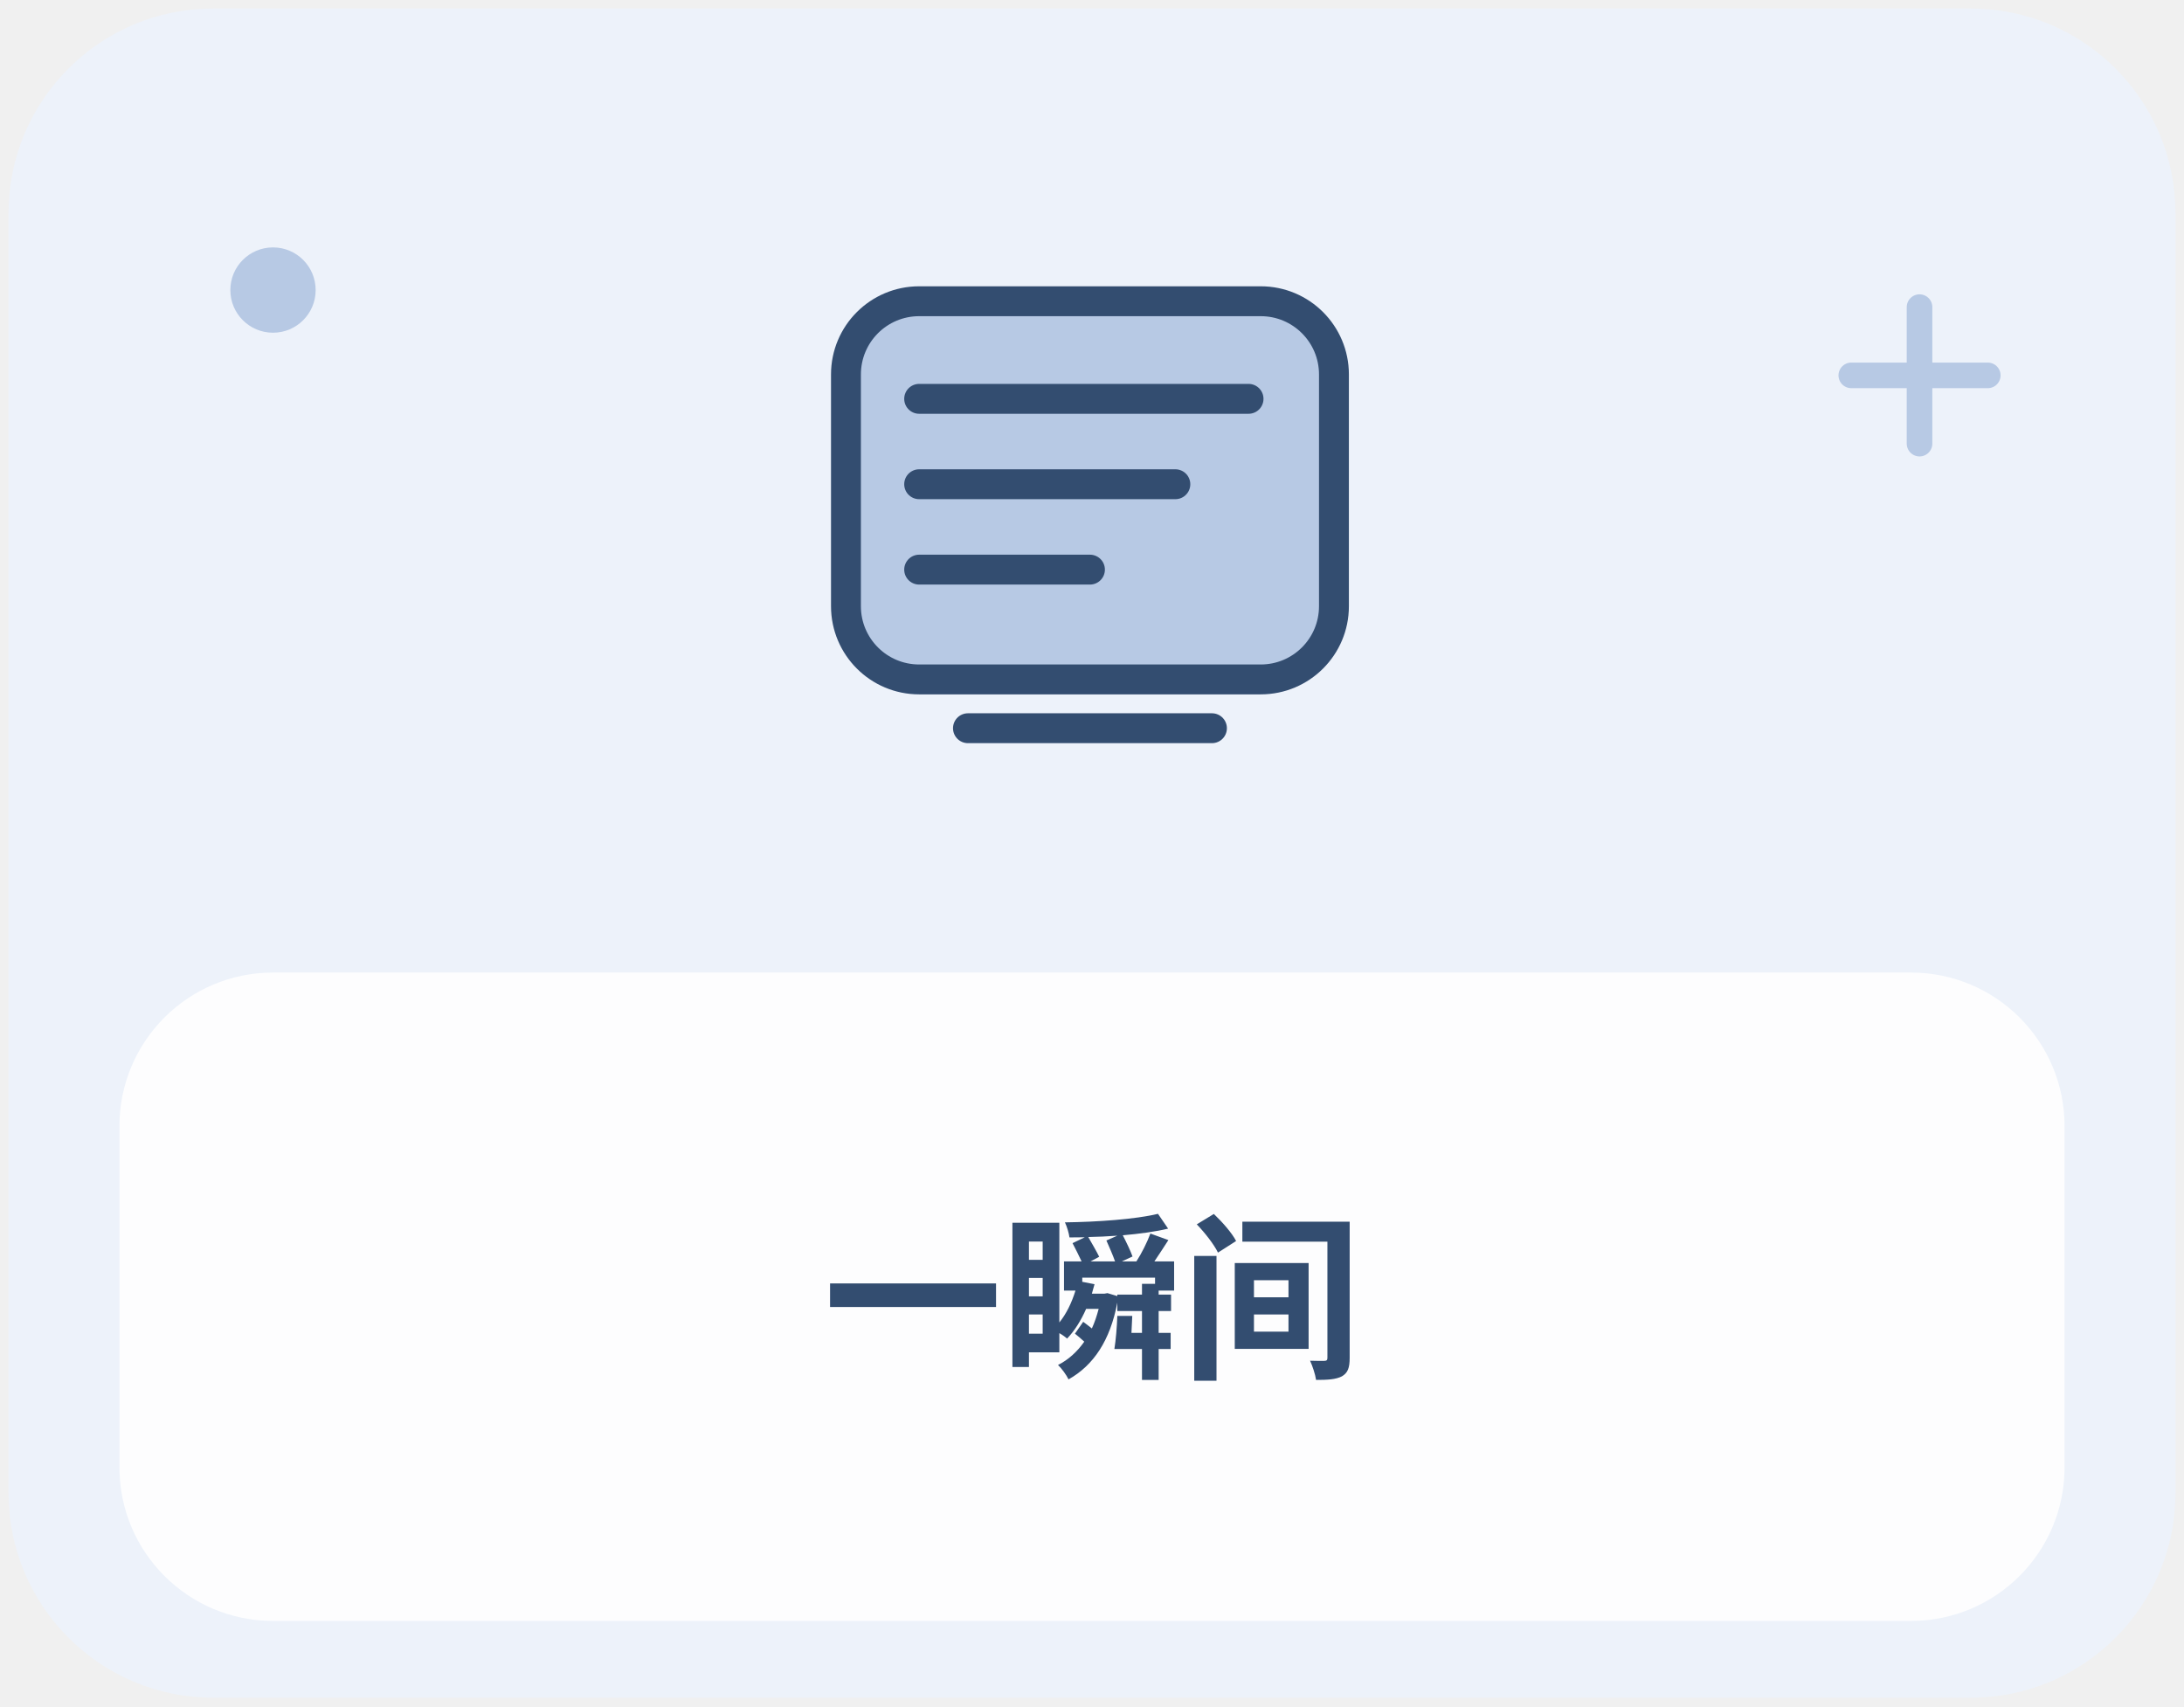
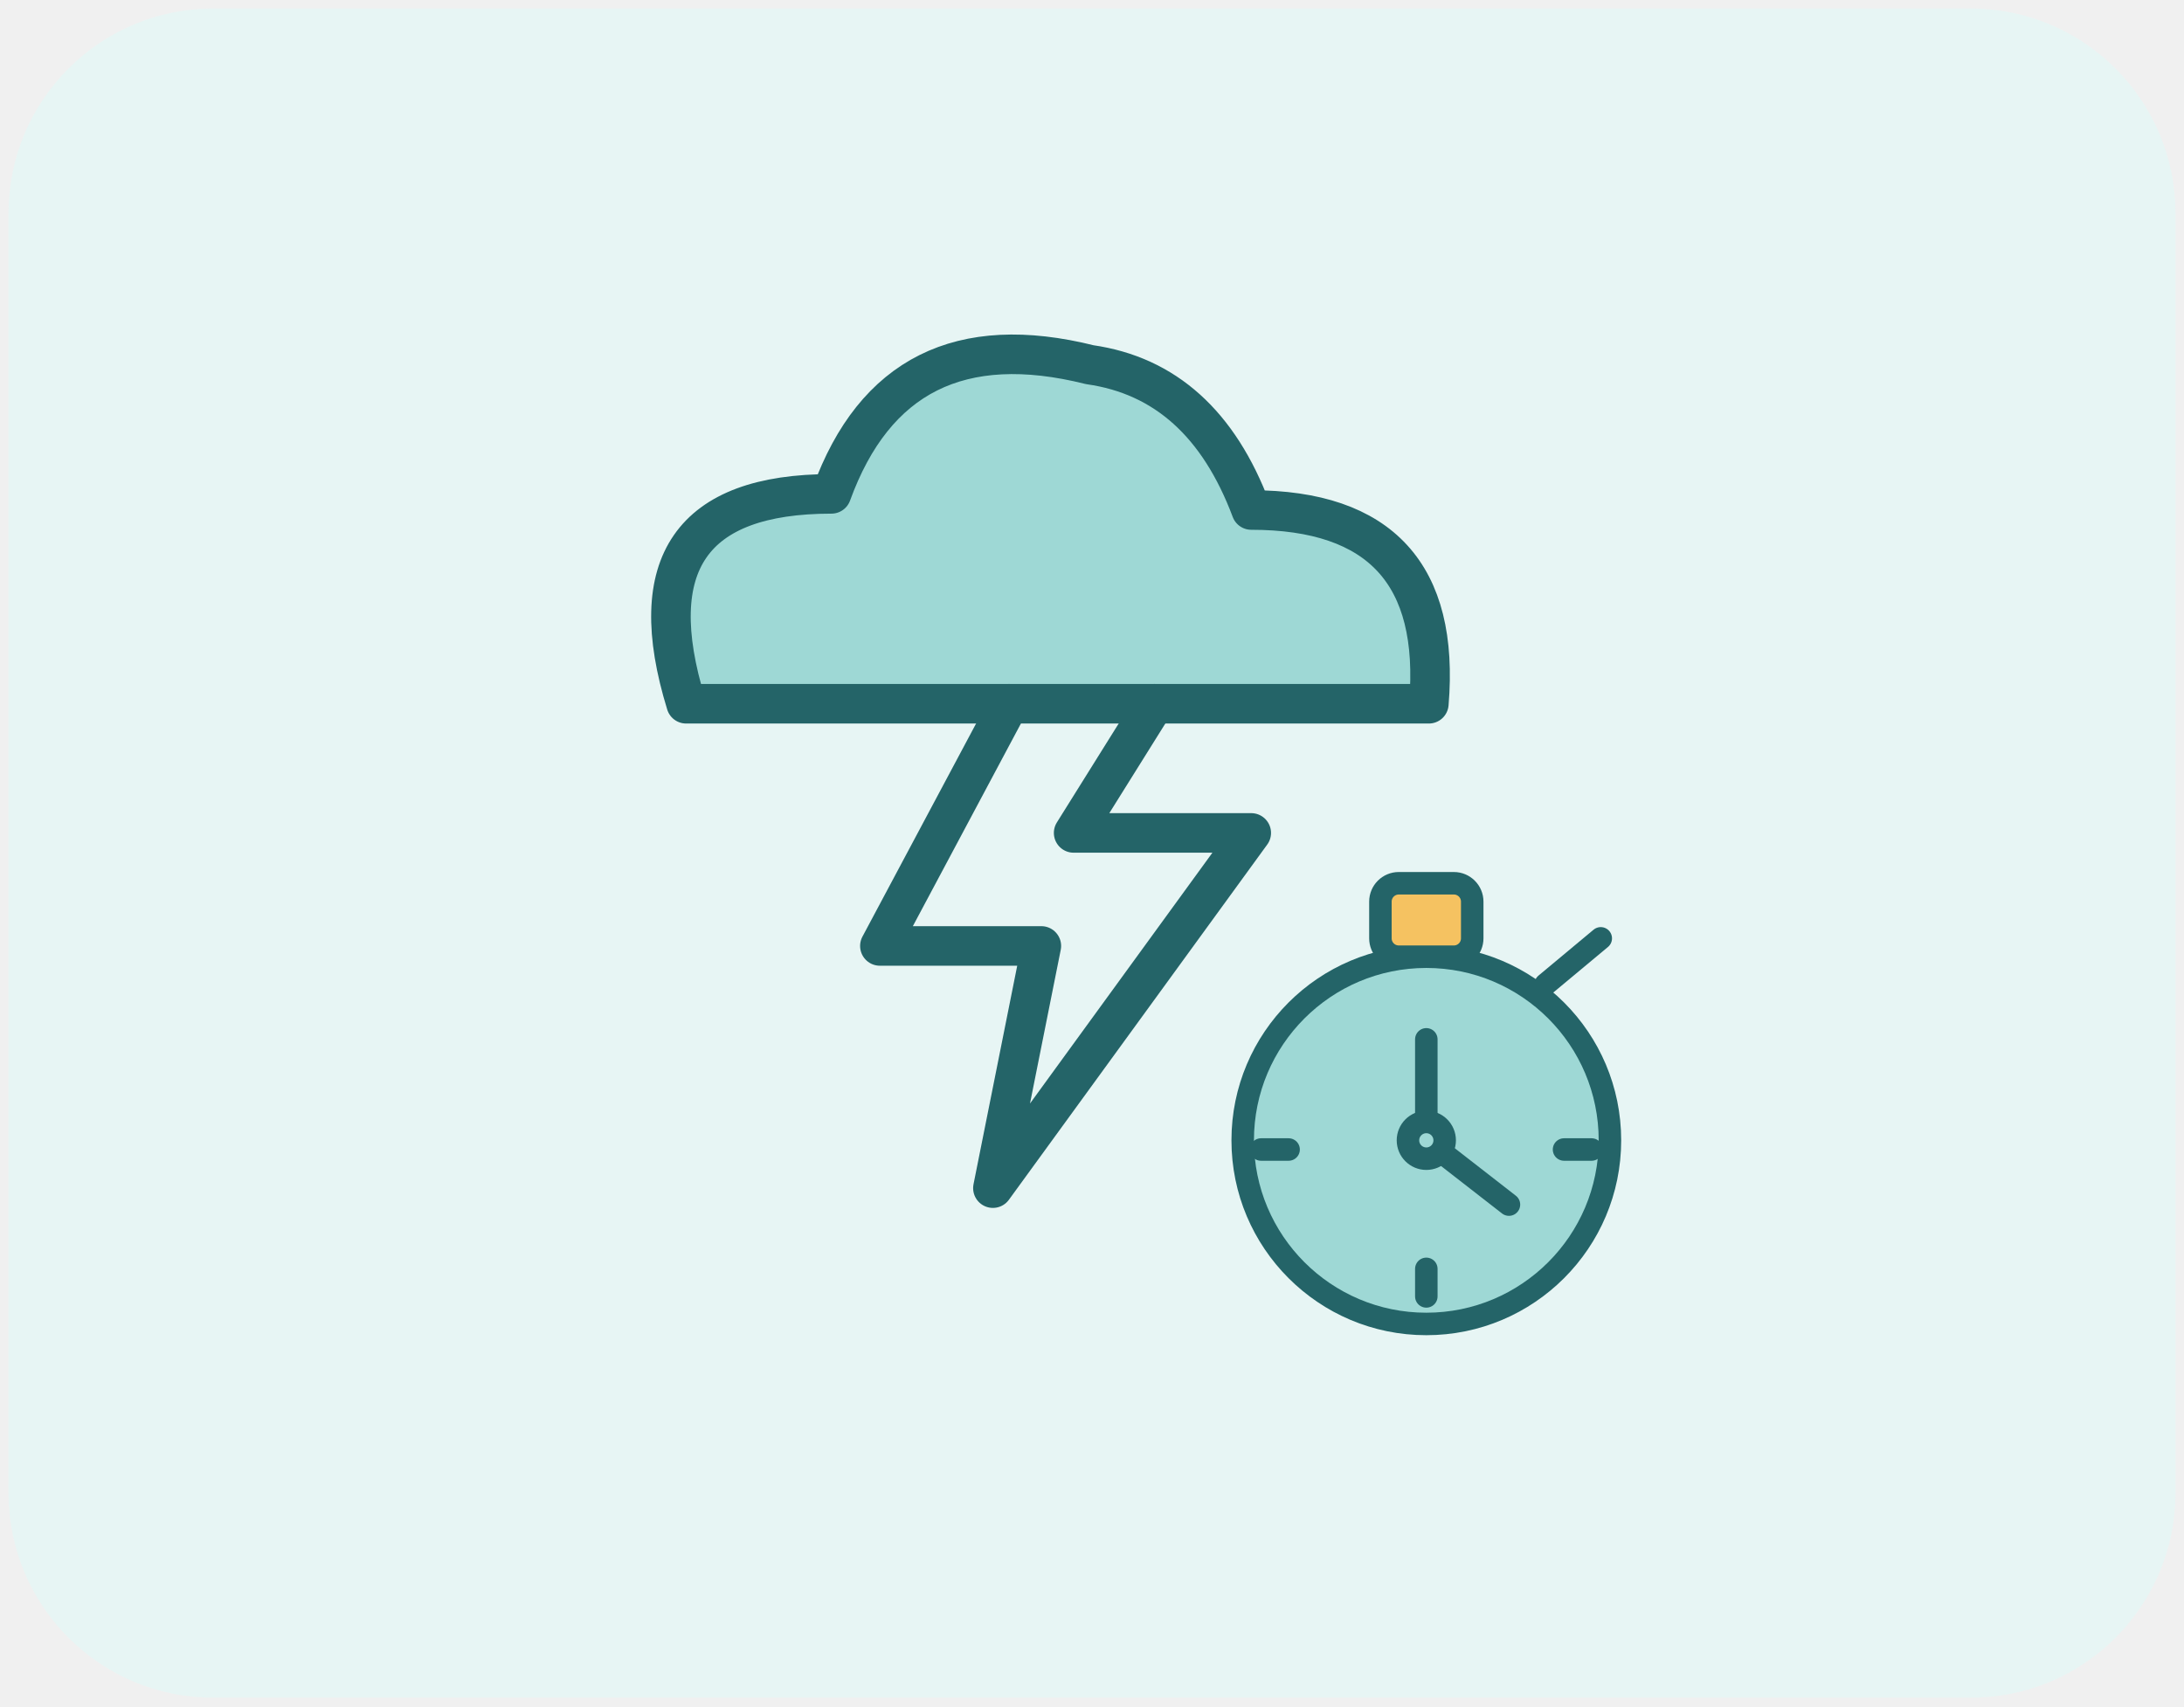
- <svg xmlns="http://www.w3.org/2000/svg" width="256" height="200" viewBox="0 0 256 200" font-family="system-ui,Noto Sans CJK SC,Microsoft YaHei,sans-serif" role="img">
-   <rect x="1" y="1" width="254" height="198" rx="24" fill="#edf2fa" />
-   <circle cx="32" cy="34" r="5" fill="#b7c9e4" />
-   <path d="M225 36v16m-8-8h16" stroke="#b7c9e4" stroke-width="3" stroke-linecap="round" />
-   <g transform="translate(82 11) scale(1.43)" stroke="#334d70" stroke-width="2.45" stroke-linecap="round" stroke-linejoin="round" fill="none">
-     <rect x="12" y="17" width="40" height="31" rx="6" fill="#b7c9e4" />
-     <path d="M18 25h27m-27 7h21m-21 7h14M22 52h20" fill="none" />
+ <svg xmlns="http://www.w3.org/2000/svg" width="256" height="200" viewBox="0 0 256 200" font-family="system-ui,sans-serif" role="img">
+   <rect x="1" y="1" width="254" height="198" rx="24" fill="#e7f5f4" />
+   <g transform="translate(52 20) scale(2.375)" stroke="#246468" stroke-width="2.45" stroke-linecap="round" stroke-linejoin="round" fill="none">
+     <g transform="translate(4 4) scale(0.796875)">
+       <path d="M10 28q-4-13 9-13 4-11 16-8 7 1 10 9 12 0 11 12z" fill="#9ed8d5" />
+       <path d="M30 28l-8 15h10l-3 15 16-22H34l5-8" fill="none" />
+     </g>
+     <g transform="translate(34 32) scale(0.453125)">
+       <ellipse cx="32" cy="35" rx="20" ry="20" fill="#9ed8d5" />
+       <rect x="27" y="7" width="10" height="8" rx="2" fill="#f5c261" />
+       <path d="M45 18l6-5m-19 11v11l9 7m-27-6h3m30 0h3m-18 13v3" fill="none" />
+       <ellipse cx="32" cy="35" rx="2" ry="2" fill="#9ed8d5" />
+     </g>
  </g>
-   <rect x="14" y="114" width="228" height="76" rx="18" fill="#fff" opacity=".87" />
-   <text x="128" y="160" fill="#334d70" font-size="21" font-weight="700" text-anchor="middle">一瞬间</text>
</svg>
